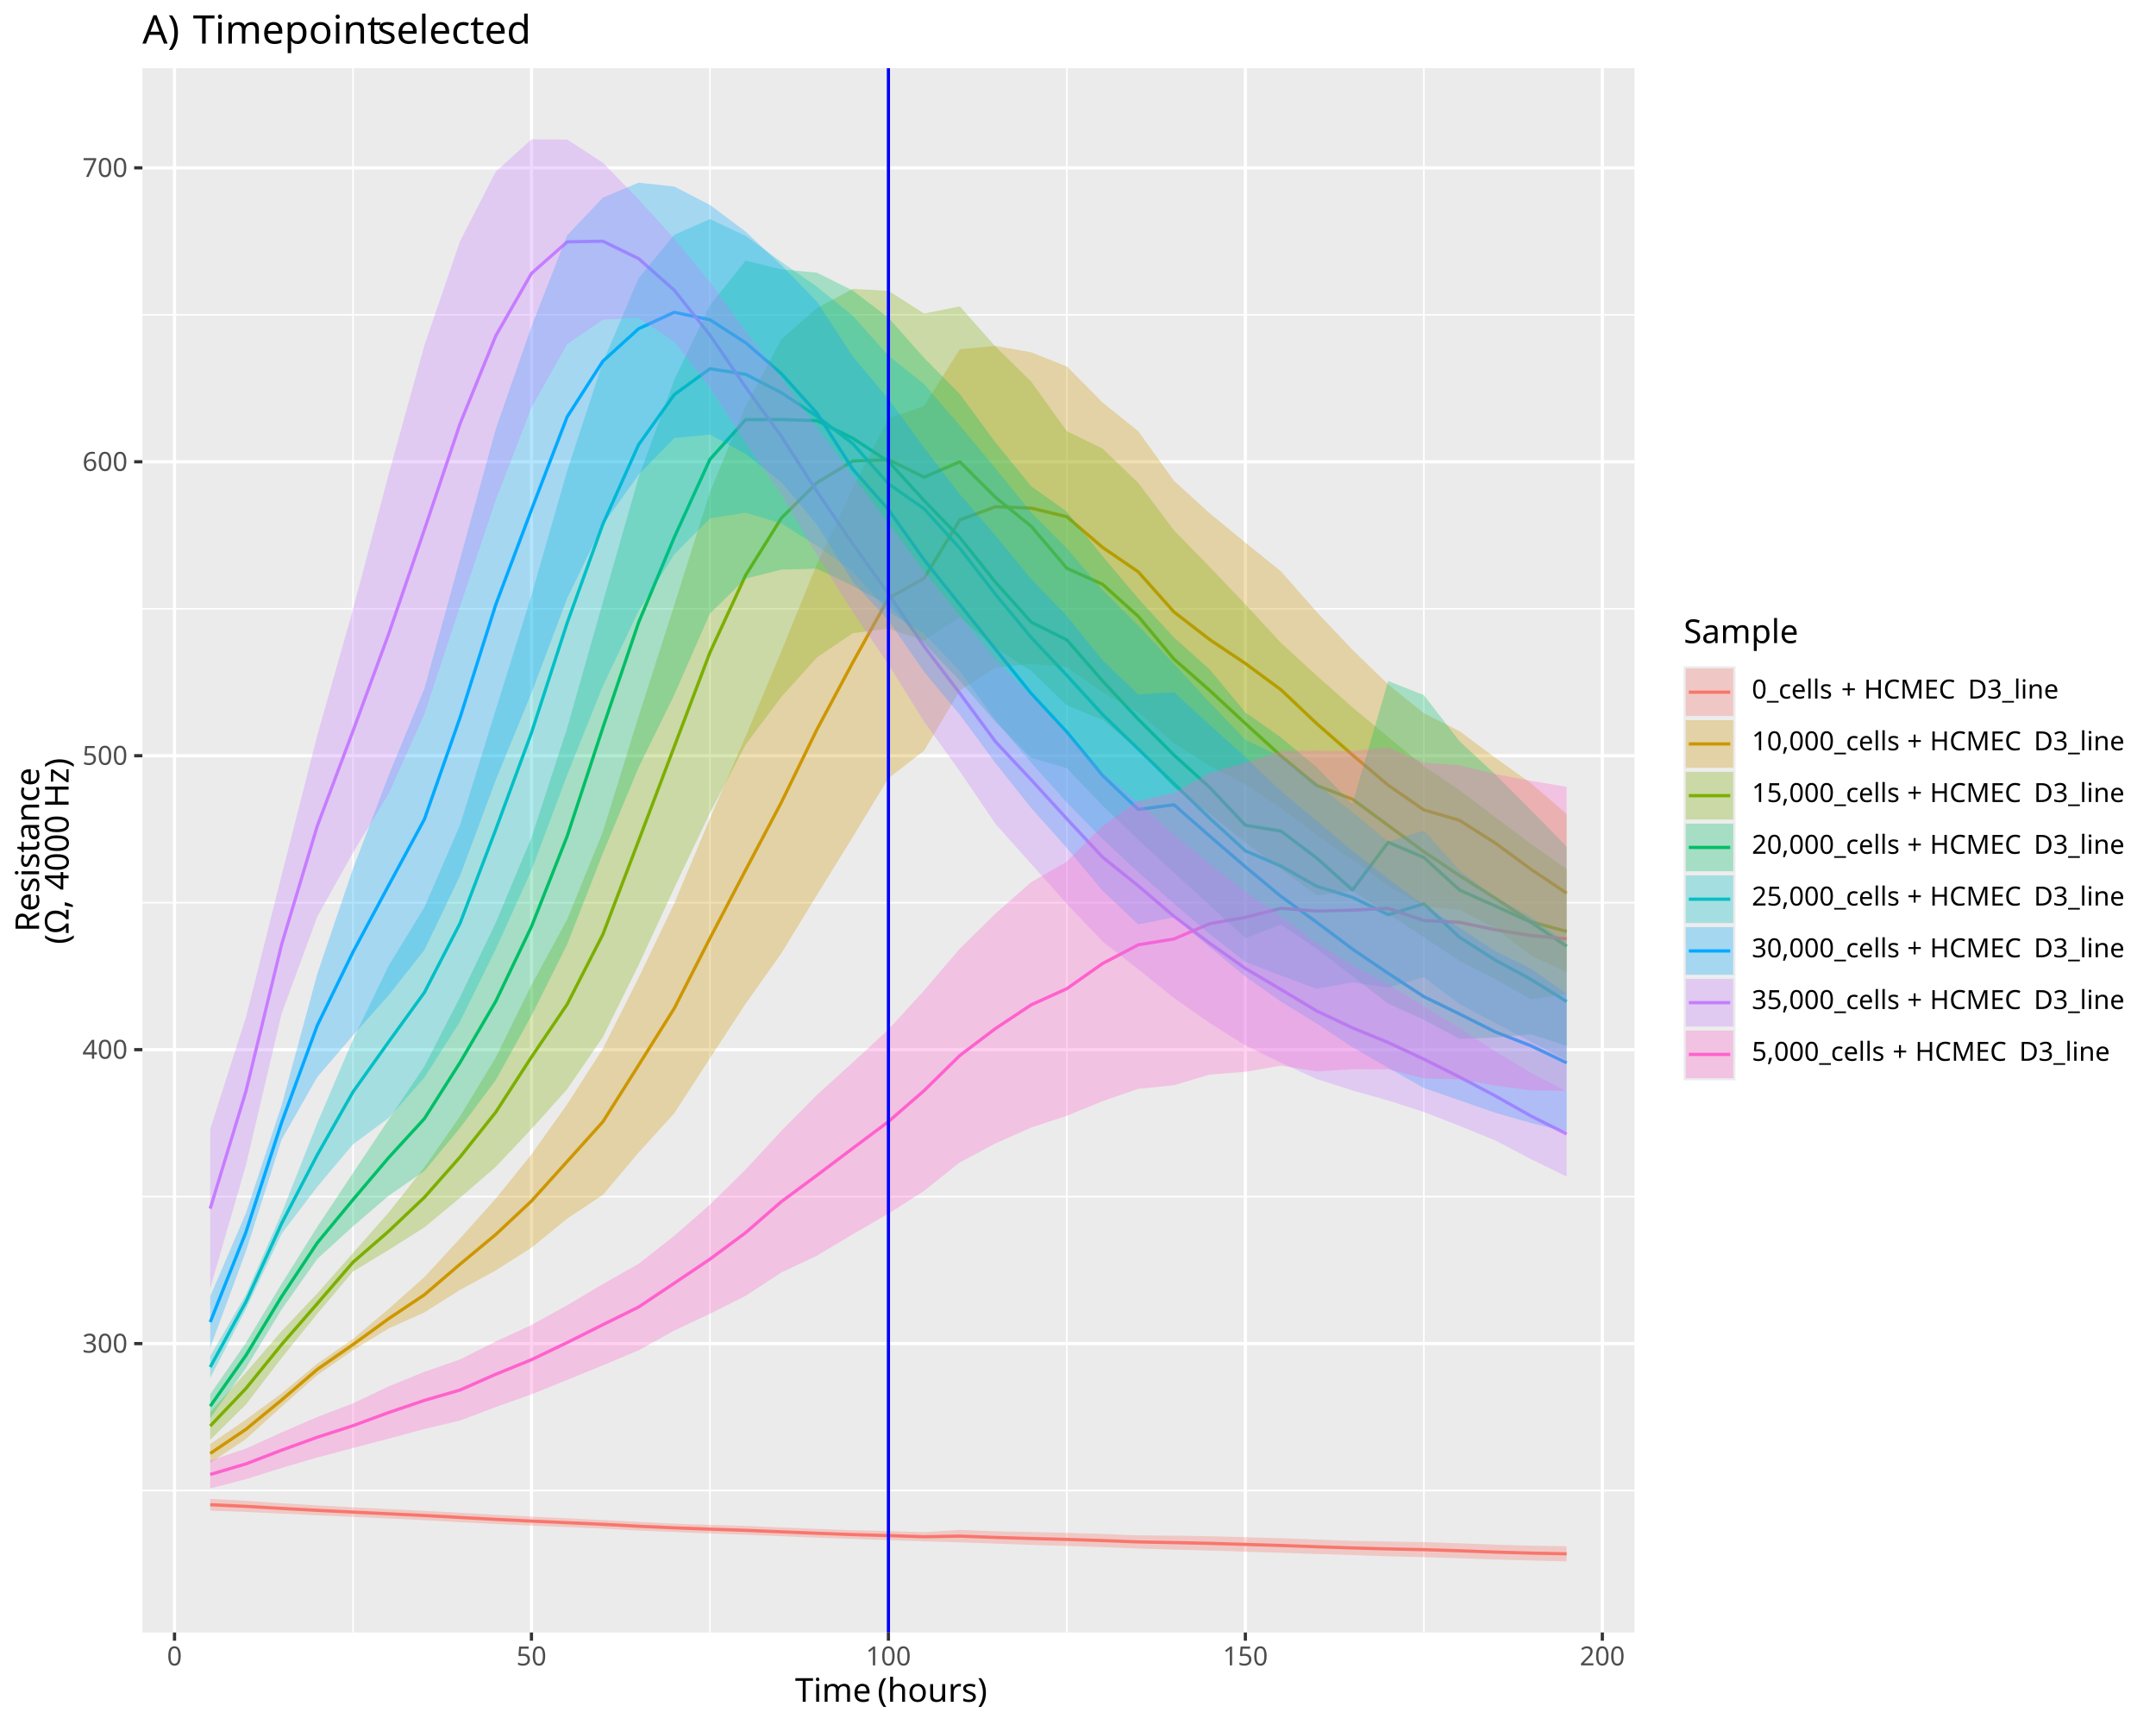
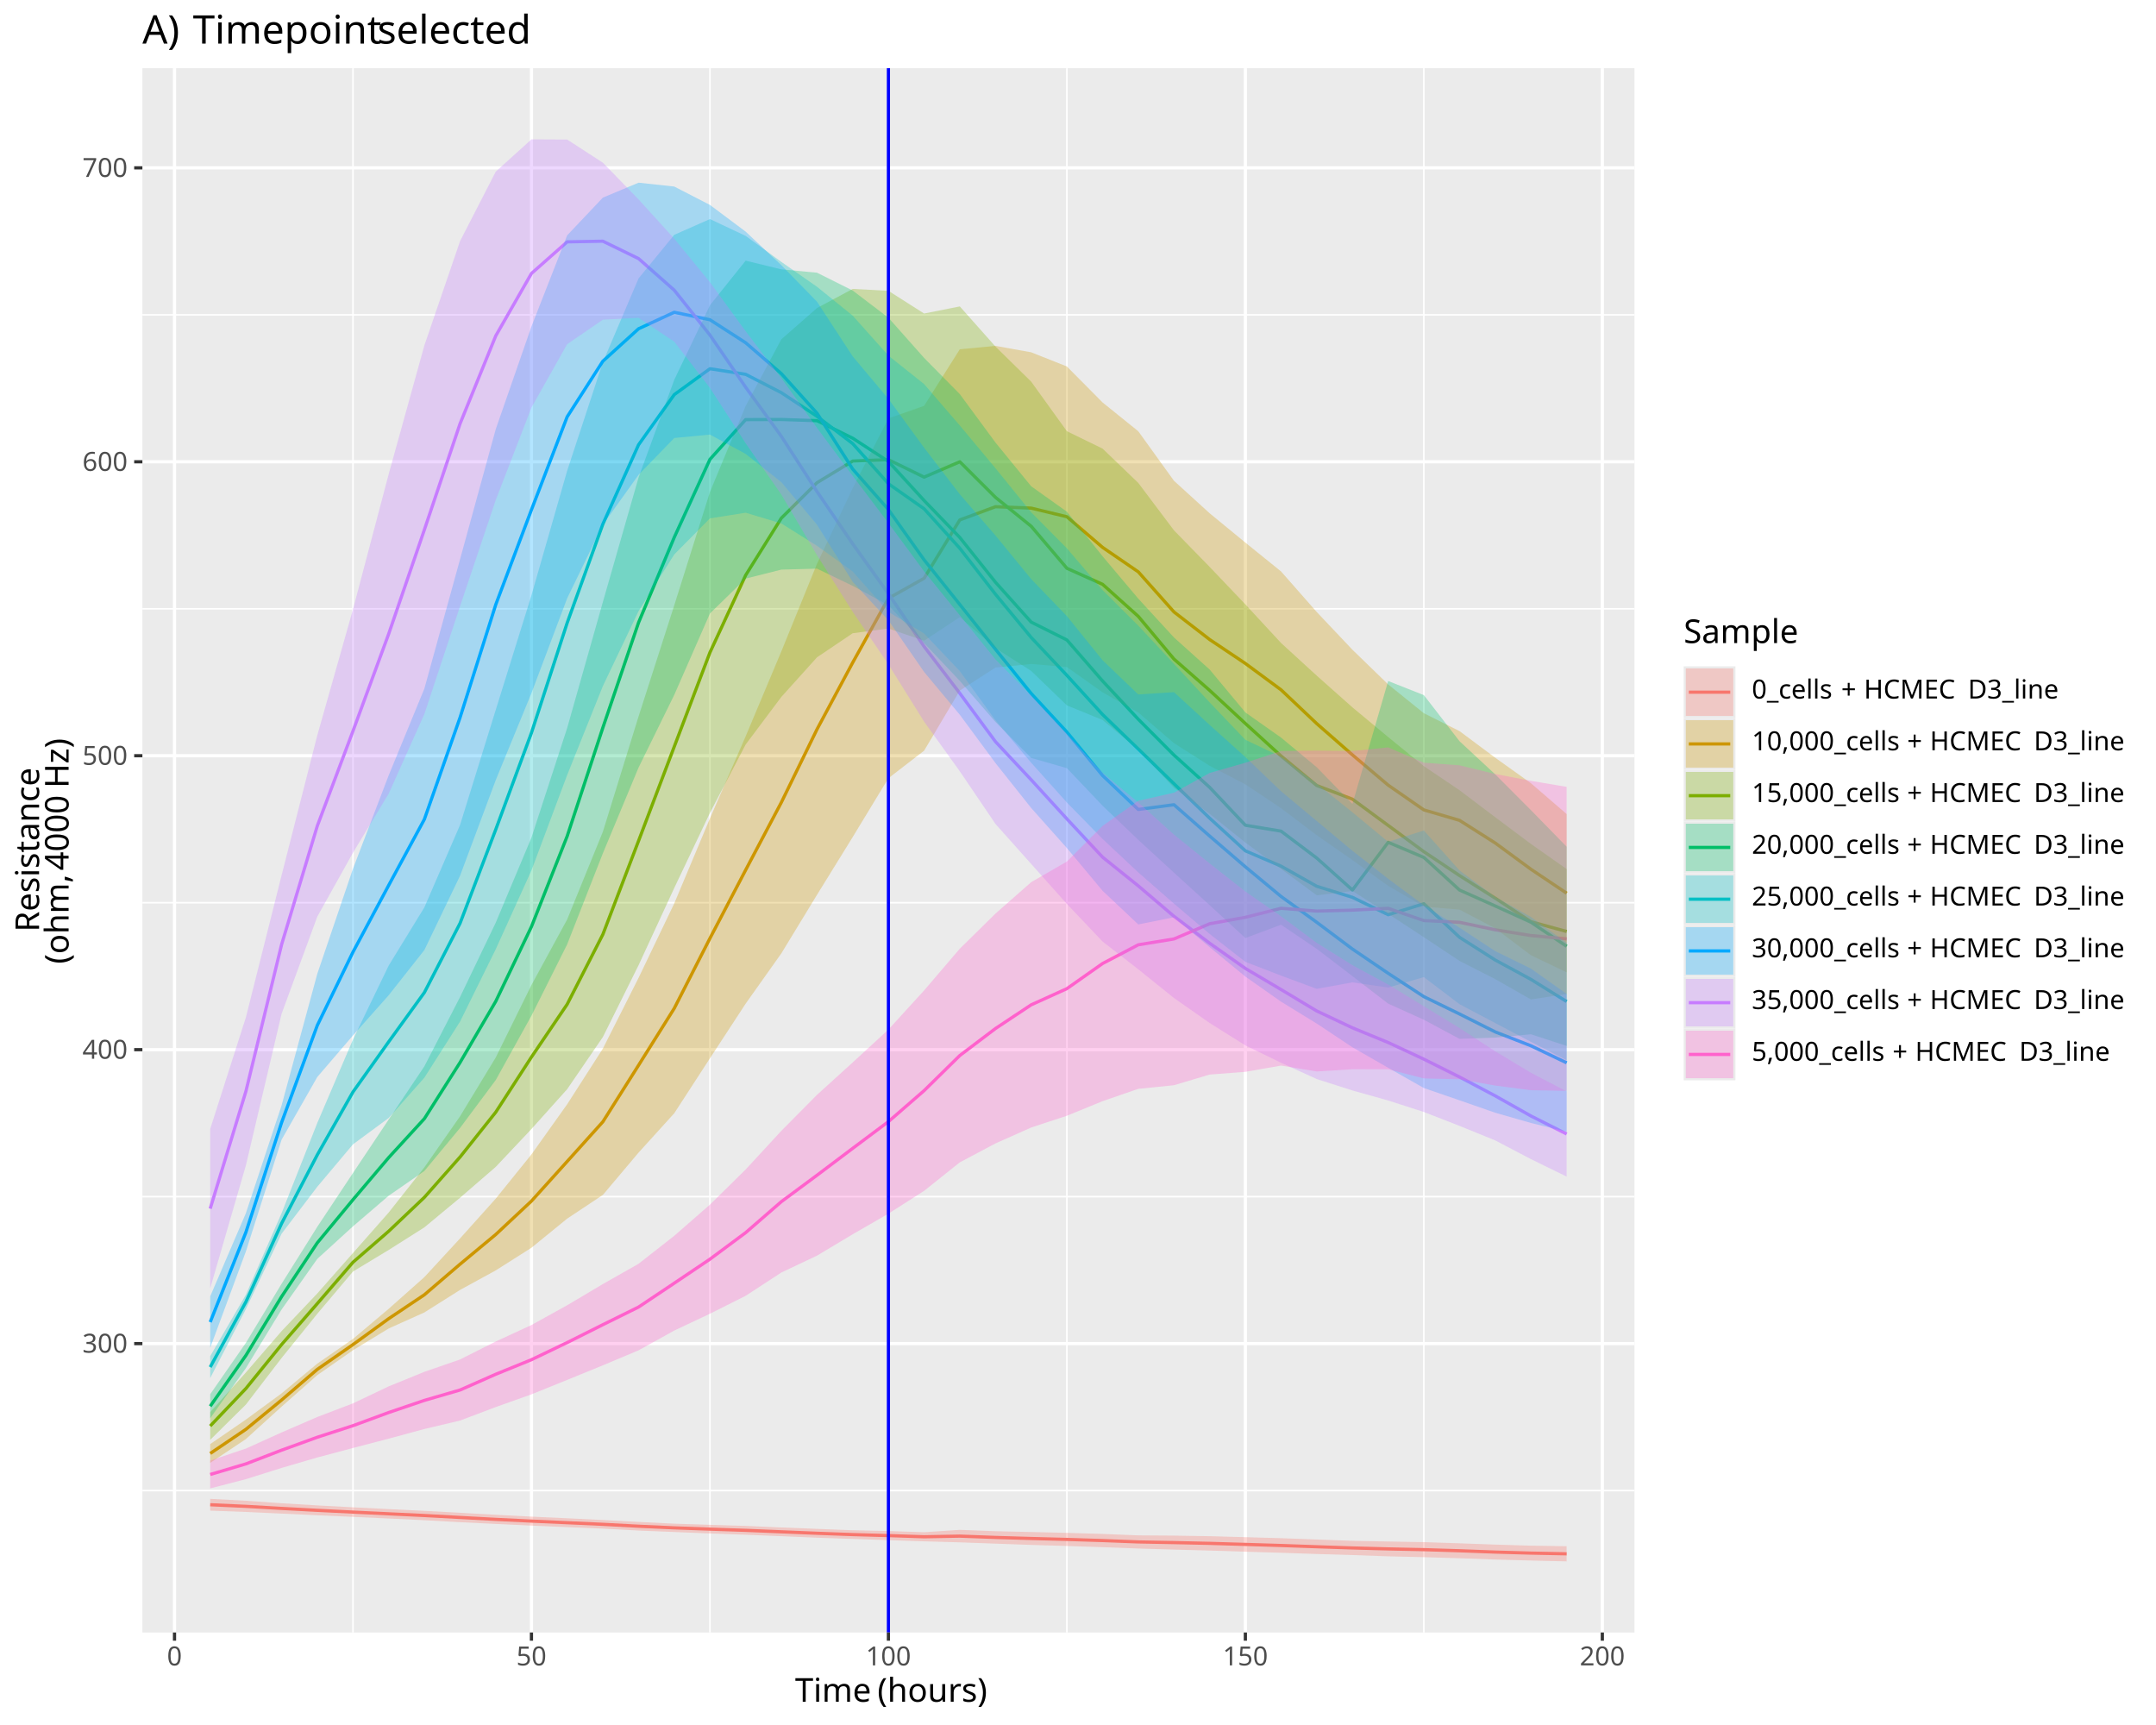
<svg xmlns="http://www.w3.org/2000/svg" class="svglite" data-engine-version="2.0" width="720.00pt" height="576.00pt" viewBox="0 0 720.00 576.00">
  <defs>
    <style type="text/css">
    .svglite line, .svglite polyline, .svglite polygon, .svglite path, .svglite rect, .svglite circle {
      fill: none;
      stroke: #000000;
      stroke-linecap: round;
      stroke-linejoin: round;
      stroke-miterlimit: 10.00;
    }
  </style>
  </defs>
  <rect width="100%" height="100%" style="stroke: none; fill: #FFFFFF;" />
  <defs>
    <clipPath id="cpMC4wMHw3MjAuMDB8MC4wMHw1NzYuMDA=">
      <rect x="0.00" y="0.00" width="720.00" height="576.00" />
    </clipPath>
  </defs>
  <g clip-path="url(#cpMC4wMHw3MjAuMDB8MC4wMHw1NzYuMDA=)">
    <rect x="0.00" y="0.00" width="720.00" height="576.00" style="stroke-width: 1.07; stroke: #FFFFFF; fill: #FFFFFF;" />
  </g>
  <defs>
    <clipPath id="cpNDcuNTV8NTQ1LjgzfDIyLjc4fDU0NS4xMQ==">
      <rect x="47.55" y="22.78" width="498.28" height="522.33" />
    </clipPath>
  </defs>
  <g clip-path="url(#cpNDcuNTV8NTQ1LjgzfDIyLjc4fDU0NS4xMQ==)">
    <rect x="47.55" y="22.78" width="498.28" height="522.33" style="stroke-width: 1.07; stroke: none; fill: #EBEBEB;" />
    <polyline points="47.55,497.72 545.83,497.72 " style="stroke-width: 0.53; stroke: #FFFFFF; stroke-linecap: butt;" />
    <polyline points="47.55,399.57 545.83,399.57 " style="stroke-width: 0.53; stroke: #FFFFFF; stroke-linecap: butt;" />
    <polyline points="47.55,301.42 545.83,301.42 " style="stroke-width: 0.53; stroke: #FFFFFF; stroke-linecap: butt;" />
    <polyline points="47.55,203.28 545.83,203.28 " style="stroke-width: 0.53; stroke: #FFFFFF; stroke-linecap: butt;" />
    <polyline points="47.55,105.13 545.83,105.13 " style="stroke-width: 0.53; stroke: #FFFFFF; stroke-linecap: butt;" />
    <polyline points="117.88,545.11 117.88,22.78 " style="stroke-width: 0.53; stroke: #FFFFFF; stroke-linecap: butt;" />
    <polyline points="237.09,545.11 237.09,22.78 " style="stroke-width: 0.53; stroke: #FFFFFF; stroke-linecap: butt;" />
    <polyline points="356.29,545.11 356.29,22.78 " style="stroke-width: 0.53; stroke: #FFFFFF; stroke-linecap: butt;" />
    <polyline points="475.50,545.11 475.50,22.78 " style="stroke-width: 0.53; stroke: #FFFFFF; stroke-linecap: butt;" />
    <polyline points="47.55,448.65 545.83,448.65 " style="stroke-width: 1.07; stroke: #FFFFFF; stroke-linecap: butt;" />
    <polyline points="47.55,350.50 545.83,350.50 " style="stroke-width: 1.07; stroke: #FFFFFF; stroke-linecap: butt;" />
    <polyline points="47.55,252.35 545.83,252.35 " style="stroke-width: 1.07; stroke: #FFFFFF; stroke-linecap: butt;" />
    <polyline points="47.55,154.20 545.83,154.20 " style="stroke-width: 1.07; stroke: #FFFFFF; stroke-linecap: butt;" />
    <polyline points="47.55,56.05 545.83,56.05 " style="stroke-width: 1.07; stroke: #FFFFFF; stroke-linecap: butt;" />
    <polyline points="58.28,545.11 58.28,22.78 " style="stroke-width: 1.07; stroke: #FFFFFF; stroke-linecap: butt;" />
    <polyline points="177.48,545.11 177.48,22.78 " style="stroke-width: 1.07; stroke: #FFFFFF; stroke-linecap: butt;" />
    <polyline points="296.69,545.11 296.69,22.78 " style="stroke-width: 1.07; stroke: #FFFFFF; stroke-linecap: butt;" />
    <polyline points="415.89,545.11 415.89,22.78 " style="stroke-width: 1.07; stroke: #FFFFFF; stroke-linecap: butt;" />
    <polyline points="535.10,545.11 535.10,22.78 " style="stroke-width: 1.07; stroke: #FFFFFF; stroke-linecap: butt;" />
    <polyline points="70.20,502.45 82.12,502.99 94.04,503.68 105.96,504.32 117.88,504.91 129.80,505.48 141.72,506.05 153.64,506.70 165.56,507.34 177.48,507.92 189.40,508.45 201.33,508.99 213.25,509.63 225.17,510.17 237.09,510.60 249.01,511.00 260.93,511.49 272.85,511.98 284.77,512.42 296.69,512.75 308.61,513.15 320.53,512.93 332.45,513.37 344.37,513.72 356.29,514.03 368.21,514.41 380.13,514.87 392.05,515.09 403.97,515.35 415.89,515.70 427.81,516.06 439.73,516.48 451.65,516.88 463.58,517.20 475.50,517.45 487.42,517.82 499.34,518.26 511.26,518.60 523.18,518.84 " style="stroke-width: 1.07; stroke: #F8766D; stroke-linecap: butt;" />
    <polyline points="70.20,485.33 82.12,477.27 94.04,467.48 105.96,457.25 117.88,448.97 129.80,440.32 141.72,432.34 153.64,422.12 165.56,412.21 177.48,401.05 189.40,387.83 201.33,374.57 213.25,355.70 225.17,336.70 237.09,313.31 249.01,290.51 260.93,267.93 272.85,243.51 284.77,221.23 296.69,199.78 308.61,193.09 320.53,173.61 332.45,169.20 344.37,169.67 356.29,172.55 368.21,182.78 380.13,190.95 392.05,204.34 403.97,213.55 415.89,221.54 427.81,230.34 439.73,241.63 451.65,252.07 463.58,262.17 475.50,270.44 487.42,273.93 499.34,281.50 511.26,290.25 523.18,298.25 " style="stroke-width: 1.07; stroke: #CD9600; stroke-linecap: butt;" />
    <polyline points="70.20,476.16 82.12,463.64 94.04,448.96 105.96,435.29 117.88,421.48 129.80,411.13 141.72,399.81 153.64,386.34 165.56,371.37 177.48,352.96 189.40,335.36 201.33,312.01 213.25,280.77 225.17,249.31 237.09,217.86 249.01,192.08 260.93,173.01 272.85,161.17 284.77,153.95 296.69,153.49 308.61,159.32 320.53,154.19 332.45,166.08 344.37,175.73 356.29,189.76 368.21,195.11 380.13,205.81 392.05,220.07 403.97,230.53 415.89,241.58 427.81,252.43 439.73,262.29 451.65,266.85 463.58,275.62 475.50,284.39 487.42,292.37 499.34,299.92 511.26,307.77 523.18,311.04 " style="stroke-width: 1.07; stroke: #7CAE00; stroke-linecap: butt;" />
    <polyline points="70.20,469.56 82.12,452.60 94.04,432.96 105.96,415.00 117.88,400.59 129.80,386.54 141.72,373.54 153.64,354.77 165.56,334.36 177.48,309.42 189.40,279.24 201.33,242.97 213.25,207.88 225.17,179.43 237.09,153.38 249.01,140.12 260.93,140.07 272.85,140.47 284.77,146.33 296.69,154.09 308.61,167.13 320.53,179.48 332.45,194.43 344.37,207.73 356.29,213.69 368.21,227.40 380.13,240.16 392.05,252.13 403.97,262.91 415.89,275.56 427.81,277.53 439.73,286.52 451.65,297.19 463.58,281.26 475.50,286.31 487.42,297.20 499.34,302.52 511.26,307.94 523.18,315.99 " style="stroke-width: 1.07; stroke: #00BE67; stroke-linecap: butt;" />
    <polyline points="70.20,456.49 82.12,434.71 94.04,408.52 105.96,385.62 117.88,364.61 129.80,347.87 141.72,331.41 153.64,308.28 165.56,276.98 177.48,244.70 189.40,208.02 201.33,175.01 213.25,148.51 225.17,131.77 237.09,123.12 249.01,124.99 260.93,131.12 272.85,139.02 284.77,148.13 296.69,161.53 308.61,169.90 320.53,183.08 332.45,198.44 344.37,212.87 356.29,225.52 368.21,238.59 380.13,250.10 392.05,261.70 403.97,273.20 415.89,284.10 427.81,289.22 439.73,295.94 451.65,299.63 463.58,305.44 475.50,301.78 487.42,312.99 499.34,320.57 511.26,327.03 523.18,334.42 " style="stroke-width: 1.07; stroke: #00BFC4; stroke-linecap: butt;" />
    <polyline points="70.20,441.46 82.12,411.47 94.04,374.82 105.96,342.40 117.88,317.90 129.80,295.62 141.72,273.58 153.64,239.58 165.56,201.89 177.48,170.22 189.40,139.19 201.33,120.60 213.25,109.78 225.17,104.27 237.09,106.77 249.01,114.45 260.93,124.77 272.85,137.99 284.77,156.65 296.69,170.16 308.61,186.94 320.53,201.85 332.45,216.81 344.37,231.58 356.29,244.45 368.21,258.96 380.13,270.29 392.05,268.71 403.97,279.17 415.89,289.44 427.81,299.34 439.73,307.97 451.65,316.90 463.58,325.00 475.50,332.79 487.42,338.59 499.34,344.57 511.26,349.20 523.18,354.89 " style="stroke-width: 1.07; stroke: #00A9FF; stroke-linecap: butt;" />
    <polyline points="70.20,403.58 82.12,364.41 94.04,315.39 105.96,275.80 117.88,244.10 129.80,211.68 141.72,176.89 153.64,141.47 165.56,112.14 177.48,91.31 189.40,80.76 201.33,80.54 213.25,86.35 225.17,96.90 237.09,111.89 249.01,129.30 260.93,145.70 272.85,164.15 284.77,181.61 296.69,198.25 308.61,215.88 320.53,231.50 332.45,247.66 344.37,260.39 356.29,273.44 368.21,286.22 380.13,295.80 392.05,305.97 403.97,314.96 415.89,323.37 427.81,330.42 439.73,337.58 451.65,343.20 463.58,348.11 475.50,353.67 487.42,359.63 499.34,365.92 511.26,372.64 523.18,378.65 " style="stroke-width: 1.07; stroke: #C77CFF; stroke-linecap: butt;" />
    <polyline points="70.20,492.35 82.12,488.81 94.04,484.23 105.96,479.91 117.88,476.05 129.80,471.66 141.72,467.61 153.64,464.14 165.56,458.88 177.48,454.02 189.40,448.30 201.33,442.33 213.25,436.44 225.17,428.47 237.09,420.45 249.01,411.60 260.93,401.25 272.85,392.42 284.77,383.44 296.69,374.52 308.61,364.17 320.53,352.45 332.45,343.43 344.37,335.52 356.29,330.12 368.21,321.73 380.13,315.48 392.05,313.53 403.97,308.45 415.89,306.30 427.81,303.29 439.73,304.22 451.65,303.91 463.58,303.30 475.50,307.39 487.42,307.97 499.34,310.47 511.26,312.39 523.18,313.50 " style="stroke-width: 1.07; stroke: #FF61CC; stroke-linecap: butt;" />
    <polygon points="70.20,500.48 82.12,501.12 94.04,501.95 105.96,502.67 117.88,503.31 129.80,503.91 141.72,504.49 153.64,505.13 165.56,505.81 177.48,506.42 189.40,506.97 201.33,507.55 213.25,508.19 225.17,508.77 237.09,509.16 249.01,509.52 260.93,510.04 272.85,510.51 284.77,510.97 296.69,511.23 308.61,511.63 320.53,510.84 332.45,511.29 344.37,511.56 356.29,511.84 368.21,512.20 380.13,512.68 392.05,512.76 403.97,512.95 415.89,513.28 427.81,513.62 439.73,514.06 451.65,514.50 463.58,514.73 475.50,514.94 487.42,515.33 499.34,515.76 511.26,516.12 523.18,516.30 523.18,521.37 511.26,521.08 499.34,520.75 487.42,520.31 475.50,519.96 463.58,519.68 451.65,519.26 439.73,518.90 427.81,518.49 415.89,518.13 403.97,517.75 392.05,517.43 380.13,517.07 368.21,516.62 356.29,516.22 344.37,515.87 332.45,515.44 320.53,515.01 308.61,514.67 296.69,514.27 284.77,513.87 272.85,513.46 260.93,512.95 249.01,512.47 237.09,512.04 225.17,511.56 213.25,511.07 201.33,510.43 189.40,509.93 177.48,509.42 165.56,508.86 153.64,508.28 141.72,507.62 129.80,507.05 117.88,506.50 105.96,505.97 94.04,505.41 82.12,504.86 70.20,504.42 " style="stroke-width: 0.00; stroke: none; stroke-linecap: butt; fill: #F8766D; fill-opacity: 0.30;" />
    <polyline points="70.20,500.48 82.12,501.12 94.04,501.95 105.96,502.67 117.88,503.31 129.80,503.91 141.72,504.49 153.64,505.13 165.56,505.81 177.48,506.42 189.40,506.97 201.33,507.55 213.25,508.19 225.17,508.77 237.09,509.16 249.01,509.52 260.93,510.04 272.85,510.51 284.77,510.97 296.69,511.23 308.61,511.63 320.53,510.84 332.45,511.29 344.37,511.56 356.29,511.84 368.21,512.20 380.13,512.68 392.05,512.76 403.97,512.95 415.89,513.28 427.81,513.62 439.73,514.06 451.65,514.50 463.58,514.73 475.50,514.94 487.42,515.33 499.34,515.76 511.26,516.12 523.18,516.30 " style="stroke-width: 1.07; stroke: none; stroke-linecap: butt;" />
    <polyline points="523.18,521.37 511.26,521.08 499.34,520.75 487.42,520.31 475.50,519.96 463.58,519.68 451.65,519.26 439.73,518.90 427.81,518.49 415.89,518.13 403.97,517.75 392.05,517.43 380.13,517.07 368.21,516.62 356.29,516.22 344.37,515.87 332.45,515.44 320.53,515.01 308.61,514.67 296.69,514.27 284.77,513.87 272.85,513.46 260.93,512.95 249.01,512.47 237.09,512.04 225.17,511.56 213.25,511.07 201.33,510.43 189.40,509.93 177.48,509.42 165.56,508.86 153.64,508.28 141.72,507.62 129.80,507.05 117.88,506.50 105.96,505.97 94.04,505.41 82.12,504.86 70.20,504.42 " style="stroke-width: 1.07; stroke: none; stroke-linecap: butt;" />
    <polygon points="70.20,482.20 82.12,474.01 94.04,465.26 105.96,455.33 117.88,447.08 129.80,437.03 141.72,426.44 153.64,413.52 165.56,400.23 177.48,385.47 189.40,368.74 201.33,350.14 213.25,326.52 225.17,301.66 237.09,273.25 249.01,245.88 260.93,217.51 272.85,188.24 284.77,162.98 296.69,139.71 308.61,135.52 320.53,116.63 332.45,115.49 344.37,117.64 356.29,122.37 368.21,134.39 380.13,144.00 392.05,160.54 403.97,171.39 415.89,181.18 427.81,190.81 439.73,204.36 451.65,216.96 463.58,228.53 475.50,238.16 487.42,244.13 499.34,253.02 511.26,261.53 523.18,271.82 523.18,324.67 511.26,318.96 499.34,309.98 487.42,303.74 475.50,302.71 463.58,295.81 451.65,287.19 439.73,278.90 427.81,269.87 415.89,261.90 403.97,255.71 392.05,248.14 380.13,237.90 368.21,231.18 356.29,222.73 344.37,221.70 332.45,222.90 320.53,230.59 308.61,250.66 296.69,259.86 284.77,279.49 272.85,298.78 260.93,318.34 249.01,335.14 237.09,353.37 225.17,371.73 213.25,384.87 201.33,399.00 189.40,406.92 177.48,416.64 165.56,424.20 153.64,430.72 141.72,438.24 129.80,443.60 117.88,450.86 105.96,459.17 94.04,469.69 82.12,480.52 70.20,488.47 " style="stroke-width: 0.00; stroke: none; stroke-linecap: butt; fill: #CD9600; fill-opacity: 0.30;" />
    <polyline points="70.20,482.20 82.12,474.01 94.04,465.26 105.96,455.33 117.88,447.08 129.80,437.03 141.72,426.44 153.64,413.52 165.56,400.23 177.48,385.47 189.40,368.74 201.33,350.14 213.25,326.52 225.17,301.66 237.09,273.25 249.01,245.88 260.93,217.51 272.85,188.24 284.77,162.98 296.69,139.71 308.61,135.52 320.53,116.63 332.45,115.49 344.37,117.64 356.29,122.37 368.21,134.39 380.13,144.00 392.05,160.54 403.97,171.39 415.89,181.18 427.81,190.81 439.73,204.36 451.65,216.96 463.58,228.53 475.50,238.16 487.42,244.13 499.34,253.02 511.26,261.53 523.18,271.82 " style="stroke-width: 1.07; stroke: none; stroke-linecap: butt;" />
    <polyline points="523.18,324.67 511.26,318.96 499.34,309.98 487.42,303.74 475.50,302.71 463.58,295.81 451.65,287.19 439.73,278.90 427.81,269.87 415.89,261.90 403.97,255.71 392.05,248.14 380.13,237.90 368.21,231.18 356.29,222.73 344.37,221.70 332.45,222.90 320.53,230.59 308.61,250.66 296.69,259.86 284.77,279.49 272.85,298.78 260.93,318.34 249.01,335.14 237.09,353.37 225.17,371.73 213.25,384.87 201.33,399.00 189.40,406.92 177.48,416.64 165.56,424.20 153.64,430.72 141.72,438.24 129.80,443.60 117.88,450.86 105.96,459.17 94.04,469.69 82.12,480.52 70.20,488.47 " style="stroke-width: 1.07; stroke: none; stroke-linecap: butt;" />
    <polygon points="70.20,471.54 82.12,458.28 94.04,444.47 105.96,431.90 117.88,418.39 129.80,404.88 141.72,389.80 153.64,372.74 165.56,353.10 177.48,328.92 189.40,307.03 201.33,277.73 213.25,239.23 225.17,202.12 237.09,164.30 249.01,135.55 260.93,113.30 272.85,102.85 284.77,96.47 296.69,97.11 308.61,104.69 320.53,102.32 332.45,115.73 344.37,127.44 356.29,143.99 368.21,149.80 380.13,161.25 392.05,177.09 403.97,189.30 415.89,201.81 427.81,214.70 439.73,225.61 451.65,236.20 463.58,246.11 475.50,255.83 487.42,263.87 499.34,272.89 511.26,281.81 523.18,290.18 523.18,331.90 511.26,333.74 499.34,326.95 487.42,320.87 475.50,312.95 463.58,305.14 451.65,297.50 439.73,298.97 427.81,290.15 415.89,281.34 403.97,271.76 392.05,263.05 380.13,250.37 368.21,240.41 356.29,235.53 344.37,224.03 332.45,216.42 320.53,206.07 308.61,213.94 296.69,209.87 284.77,211.44 272.85,219.48 260.93,232.71 249.01,248.61 237.09,271.43 225.17,296.50 213.25,322.30 201.33,346.28 189.40,363.70 177.48,376.99 165.56,389.63 153.64,399.94 141.72,409.83 129.80,417.38 117.88,424.58 105.96,438.69 94.04,453.45 82.12,468.99 70.20,480.79 " style="stroke-width: 0.00; stroke: none; stroke-linecap: butt; fill: #7CAE00; fill-opacity: 0.30;" />
    <polyline points="70.20,471.54 82.12,458.28 94.04,444.47 105.96,431.90 117.88,418.39 129.80,404.88 141.72,389.80 153.64,372.74 165.56,353.10 177.48,328.92 189.40,307.03 201.33,277.73 213.25,239.23 225.17,202.12 237.09,164.30 249.01,135.55 260.93,113.30 272.85,102.85 284.77,96.47 296.69,97.11 308.61,104.69 320.53,102.32 332.45,115.73 344.37,127.44 356.29,143.99 368.21,149.80 380.13,161.25 392.05,177.09 403.97,189.30 415.89,201.81 427.81,214.70 439.73,225.61 451.65,236.20 463.58,246.11 475.50,255.83 487.42,263.87 499.34,272.89 511.26,281.81 523.18,290.18 " style="stroke-width: 1.07; stroke: none; stroke-linecap: butt;" />
    <polyline points="523.18,331.90 511.26,333.74 499.34,326.95 487.42,320.87 475.50,312.95 463.58,305.14 451.65,297.50 439.73,298.97 427.81,290.15 415.89,281.34 403.97,271.76 392.05,263.05 380.13,250.37 368.21,240.41 356.29,235.53 344.37,224.03 332.45,216.42 320.53,206.07 308.61,213.94 296.69,209.87 284.77,211.44 272.85,219.48 260.93,232.71 249.01,248.61 237.09,271.43 225.17,296.50 213.25,322.30 201.33,346.28 189.40,363.70 177.48,376.99 165.56,389.63 153.64,399.94 141.72,409.83 129.80,417.38 117.88,424.58 105.96,438.69 94.04,453.45 82.12,468.99 70.20,480.79 " style="stroke-width: 1.07; stroke: none; stroke-linecap: butt;" />
    <polygon points="70.20,465.55 82.12,448.38 94.04,428.67 105.96,409.64 117.88,391.68 129.80,373.82 141.72,356.06 153.64,332.92 165.56,308.08 177.48,279.69 189.40,243.12 201.33,201.02 213.25,159.45 225.17,126.83 237.09,101.92 249.01,87.04 260.93,89.94 272.85,91.06 284.77,97.02 296.69,106.09 308.61,119.52 320.53,131.60 332.45,147.78 344.37,162.38 356.29,170.87 368.21,185.75 380.13,199.89 392.05,212.86 403.97,223.57 415.89,237.89 427.81,246.29 439.73,256.20 451.65,268.44 463.58,227.40 475.50,232.11 487.42,247.51 499.34,258.58 511.26,270.52 523.18,282.72 523.18,349.25 511.26,345.35 499.34,346.46 487.42,346.89 475.50,340.51 463.58,335.12 451.65,325.95 439.73,316.84 427.81,308.78 415.89,313.23 403.97,302.25 392.05,291.40 380.13,280.44 368.21,269.04 356.29,256.50 344.37,253.08 332.45,241.08 320.53,227.35 308.61,214.73 296.69,202.09 284.77,195.63 272.85,189.88 260.93,190.20 249.01,193.20 237.09,204.84 225.17,232.03 213.25,256.30 201.33,284.93 189.40,315.35 177.48,339.15 165.56,360.64 153.64,376.63 141.72,391.01 129.80,399.27 117.88,409.49 105.96,420.36 94.04,437.26 82.12,456.83 70.20,473.57 " style="stroke-width: 0.00; stroke: none; stroke-linecap: butt; fill: #00BE67; fill-opacity: 0.30;" />
    <polyline points="70.20,465.55 82.12,448.38 94.04,428.67 105.96,409.64 117.88,391.68 129.80,373.82 141.72,356.06 153.64,332.92 165.56,308.08 177.48,279.69 189.40,243.12 201.33,201.02 213.25,159.45 225.17,126.83 237.09,101.92 249.01,87.04 260.93,89.94 272.85,91.06 284.77,97.02 296.69,106.09 308.61,119.52 320.53,131.60 332.45,147.78 344.37,162.38 356.29,170.87 368.21,185.75 380.13,199.89 392.05,212.86 403.97,223.57 415.89,237.89 427.81,246.29 439.73,256.20 451.65,268.44 463.58,227.40 475.50,232.11 487.42,247.51 499.34,258.58 511.26,270.52 523.18,282.72 " style="stroke-width: 1.07; stroke: none; stroke-linecap: butt;" />
    <polyline points="523.18,349.25 511.26,345.35 499.34,346.46 487.42,346.89 475.50,340.51 463.58,335.12 451.65,325.95 439.73,316.84 427.81,308.78 415.89,313.23 403.97,302.25 392.05,291.40 380.13,280.44 368.21,269.04 356.29,256.50 344.37,253.08 332.45,241.08 320.53,227.35 308.61,214.73 296.69,202.09 284.77,195.63 272.85,189.88 260.93,190.20 249.01,193.20 237.09,204.84 225.17,232.03 213.25,256.30 201.33,284.93 189.40,315.35 177.48,339.15 165.56,360.64 153.64,376.63 141.72,391.01 129.80,399.27 117.88,409.49 105.96,420.36 94.04,437.26 82.12,456.83 70.20,473.57 " style="stroke-width: 1.07; stroke: none; stroke-linecap: butt;" />
    <polygon points="70.20,452.83 82.12,432.31 94.04,405.09 105.96,374.97 117.88,347.11 129.80,322.43 141.72,302.98 153.64,275.45 165.56,237.03 177.48,198.78 189.40,157.22 201.33,120.94 213.25,92.97 225.17,78.41 237.09,73.15 249.01,78.77 260.93,87.45 272.85,95.77 284.77,105.41 296.69,118.75 308.61,128.26 320.53,142.07 332.45,156.36 344.37,171.06 356.29,183.09 368.21,197.04 380.13,208.90 392.05,221.67 403.97,234.54 415.89,247.02 427.81,252.68 439.73,261.68 451.65,271.23 463.58,281.10 475.50,277.31 487.42,290.66 499.34,299.53 511.26,306.17 523.18,314.80 523.18,354.05 511.26,347.89 499.34,341.61 487.42,335.32 475.50,326.26 463.58,329.77 451.65,328.02 439.73,330.19 427.81,325.77 415.89,321.17 403.97,311.86 392.05,301.73 380.13,291.30 368.21,280.14 356.29,267.96 344.37,254.69 332.45,240.51 320.53,224.09 308.61,211.54 296.69,204.30 284.77,190.84 272.85,182.26 260.93,174.79 249.01,171.20 237.09,173.09 225.17,185.13 213.25,204.06 201.33,229.08 189.40,258.81 177.48,290.63 165.56,316.94 153.64,341.11 141.72,359.85 129.80,373.31 117.88,382.11 105.96,396.27 94.04,411.95 82.12,437.11 70.20,460.15 " style="stroke-width: 0.00; stroke: none; stroke-linecap: butt; fill: #00BFC4; fill-opacity: 0.30;" />
    <polyline points="70.20,452.83 82.12,432.31 94.04,405.09 105.96,374.97 117.88,347.11 129.80,322.43 141.72,302.98 153.64,275.45 165.56,237.03 177.48,198.78 189.40,157.22 201.33,120.94 213.25,92.97 225.17,78.41 237.09,73.15 249.01,78.77 260.93,87.45 272.85,95.77 284.77,105.41 296.69,118.75 308.61,128.26 320.53,142.07 332.45,156.36 344.37,171.06 356.29,183.09 368.21,197.04 380.13,208.90 392.05,221.67 403.97,234.54 415.89,247.02 427.81,252.68 439.73,261.68 451.65,271.23 463.58,281.10 475.50,277.31 487.42,290.66 499.34,299.53 511.26,306.17 523.18,314.80 " style="stroke-width: 1.07; stroke: none; stroke-linecap: butt;" />
    <polyline points="523.18,354.05 511.26,347.89 499.34,341.61 487.42,335.32 475.50,326.26 463.58,329.77 451.65,328.02 439.73,330.19 427.81,325.77 415.89,321.17 403.97,311.86 392.05,301.73 380.13,291.30 368.21,280.14 356.29,267.96 344.37,254.69 332.45,240.51 320.53,224.09 308.61,211.54 296.69,204.30 284.77,190.84 272.85,182.26 260.93,174.79 249.01,171.20 237.09,173.09 225.17,185.13 213.25,204.06 201.33,229.08 189.40,258.81 177.48,290.63 165.56,316.94 153.64,341.11 141.72,359.85 129.80,373.31 117.88,382.11 105.96,396.27 94.04,411.95 82.12,437.11 70.20,460.15 " style="stroke-width: 1.07; stroke: none; stroke-linecap: butt;" />
    <polygon points="70.20,432.86 82.12,405.08 94.04,369.09 105.96,325.17 117.88,290.07 129.80,258.91 141.72,229.94 153.64,186.74 165.56,143.30 177.48,109.01 189.40,78.59 201.33,65.99 213.25,61.00 225.17,62.29 237.09,68.43 249.01,77.34 260.93,88.54 272.85,100.75 284.77,119.00 296.69,133.19 308.61,149.50 320.53,165.04 332.45,178.82 344.37,193.36 356.29,205.73 368.21,220.47 380.13,231.89 392.05,231.12 403.97,242.07 415.89,252.78 427.81,264.21 439.73,274.15 451.65,284.10 463.58,293.44 475.50,302.28 487.42,309.77 499.34,317.58 511.26,323.43 523.18,331.88 523.18,377.91 511.26,374.97 499.34,371.56 487.42,367.41 475.50,363.31 463.58,356.55 451.65,349.70 439.73,341.79 427.81,334.47 415.89,326.09 403.97,316.28 392.05,306.29 380.13,308.68 368.21,297.45 356.29,283.17 344.37,269.80 332.45,254.80 320.53,238.66 308.61,224.37 296.69,207.13 284.77,194.30 272.85,175.23 260.93,161.00 249.01,151.57 237.09,145.11 225.17,146.25 213.25,158.55 201.33,175.22 189.40,199.79 177.48,231.43 165.56,260.47 153.64,292.41 141.72,317.23 129.80,332.33 117.88,345.74 105.96,359.63 94.04,380.55 82.12,417.86 70.20,450.05 " style="stroke-width: 0.00; stroke: none; stroke-linecap: butt; fill: #00A9FF; fill-opacity: 0.30;" />
    <polyline points="70.20,432.86 82.12,405.08 94.04,369.09 105.96,325.17 117.88,290.07 129.80,258.91 141.72,229.94 153.64,186.74 165.56,143.30 177.48,109.01 189.40,78.59 201.33,65.99 213.25,61.00 225.17,62.29 237.09,68.43 249.01,77.34 260.93,88.54 272.85,100.75 284.77,119.00 296.69,133.19 308.61,149.50 320.53,165.04 332.45,178.82 344.37,193.36 356.29,205.73 368.21,220.47 380.13,231.89 392.05,231.12 403.97,242.07 415.89,252.78 427.81,264.21 439.73,274.15 451.65,284.10 463.58,293.44 475.50,302.28 487.42,309.77 499.34,317.58 511.26,323.43 523.18,331.88 " style="stroke-width: 1.07; stroke: none; stroke-linecap: butt;" />
    <polyline points="523.18,377.91 511.26,374.97 499.34,371.56 487.42,367.41 475.50,363.31 463.58,356.55 451.65,349.70 439.73,341.79 427.81,334.47 415.89,326.09 403.97,316.28 392.05,306.29 380.13,308.68 368.21,297.45 356.29,283.17 344.37,269.80 332.45,254.80 320.53,238.66 308.61,224.37 296.69,207.13 284.77,194.30 272.85,175.23 260.93,161.00 249.01,151.57 237.09,145.11 225.17,146.25 213.25,158.55 201.33,175.22 189.40,199.79 177.48,231.43 165.56,260.47 153.64,292.41 141.72,317.23 129.80,332.33 117.88,345.74 105.96,359.63 94.04,380.55 82.12,417.86 70.20,450.05 " style="stroke-width: 1.07; stroke: none; stroke-linecap: butt;" />
    <polygon points="70.20,376.96 82.12,339.69 94.04,292.26 105.96,245.53 117.88,203.47 129.80,158.33 141.72,115.34 153.64,80.51 165.56,57.31 177.48,46.53 189.40,46.59 201.33,54.33 213.25,66.58 225.17,79.70 237.09,94.24 249.01,110.60 260.93,126.26 272.85,142.88 284.77,158.91 296.69,174.65 308.61,190.79 320.53,205.46 332.45,220.19 344.37,232.29 356.29,245.05 368.21,258.04 380.13,267.95 392.05,278.69 403.97,288.32 415.89,297.68 427.81,305.97 439.73,314.84 451.65,322.29 463.58,328.75 475.50,336.02 487.42,343.30 499.34,351.05 511.26,358.22 523.18,364.43 523.18,392.88 511.26,387.05 499.34,380.80 487.42,375.95 475.50,371.31 463.58,367.47 451.65,364.12 439.73,360.31 427.81,354.87 415.89,349.07 403.97,341.59 392.05,333.25 380.13,323.66 368.21,314.39 356.29,301.83 344.37,288.49 332.45,275.13 320.53,257.55 308.61,240.97 296.69,221.85 284.77,204.31 272.85,185.41 260.93,165.14 249.01,148.00 237.09,129.54 225.17,114.09 213.25,106.12 201.33,106.75 189.40,114.93 177.48,136.09 165.56,166.96 153.64,202.42 141.72,238.44 129.80,265.03 117.88,284.74 105.96,306.08 94.04,338.51 82.12,389.12 70.20,430.19 " style="stroke-width: 0.00; stroke: none; stroke-linecap: butt; fill: #C77CFF; fill-opacity: 0.30;" />
    <polyline points="70.20,376.96 82.12,339.69 94.04,292.26 105.96,245.53 117.88,203.47 129.80,158.33 141.72,115.34 153.64,80.51 165.56,57.31 177.48,46.53 189.40,46.59 201.33,54.33 213.25,66.58 225.17,79.70 237.09,94.24 249.01,110.60 260.93,126.26 272.85,142.88 284.77,158.91 296.69,174.65 308.61,190.79 320.53,205.46 332.45,220.19 344.37,232.29 356.29,245.05 368.21,258.04 380.13,267.95 392.05,278.69 403.97,288.32 415.89,297.68 427.81,305.97 439.73,314.84 451.65,322.29 463.58,328.75 475.50,336.02 487.42,343.30 499.34,351.05 511.26,358.22 523.18,364.43 " style="stroke-width: 1.07; stroke: none; stroke-linecap: butt;" />
    <polyline points="523.18,392.88 511.26,387.05 499.34,380.80 487.42,375.95 475.50,371.31 463.58,367.47 451.65,364.12 439.73,360.31 427.81,354.87 415.89,349.07 403.97,341.59 392.05,333.25 380.13,323.66 368.21,314.39 356.29,301.83 344.37,288.49 332.45,275.13 320.53,257.55 308.61,240.97 296.69,221.85 284.77,204.31 272.85,185.41 260.93,165.14 249.01,148.00 237.09,129.54 225.17,114.09 213.25,106.12 201.33,106.75 189.40,114.93 177.48,136.09 165.56,166.96 153.64,202.42 141.72,238.44 129.80,265.03 117.88,284.74 105.96,306.08 94.04,338.51 82.12,389.12 70.20,430.19 " style="stroke-width: 1.07; stroke: none; stroke-linecap: butt;" />
    <polygon points="70.20,487.70 82.12,483.70 94.04,478.31 105.96,473.15 117.88,468.60 129.80,462.93 141.72,458.07 153.64,453.94 165.56,447.94 177.48,442.44 189.40,435.84 201.33,428.76 213.25,421.99 225.17,412.65 237.09,402.24 249.01,390.51 260.93,377.60 272.85,365.57 284.77,354.75 296.69,343.78 308.61,330.71 320.53,316.78 332.45,305.05 344.37,294.56 356.29,287.68 368.21,275.77 380.13,267.39 392.05,264.69 403.97,258.10 415.89,254.69 427.81,250.78 439.73,250.65 451.65,250.78 463.58,249.56 475.50,254.68 487.42,255.55 499.34,258.45 511.26,260.73 523.18,262.74 523.18,364.25 511.26,364.04 499.34,362.49 487.42,360.38 475.50,360.10 463.58,357.04 451.65,357.03 439.73,357.78 427.81,355.81 415.89,357.90 403.97,358.81 392.05,362.37 380.13,363.58 368.21,367.69 356.29,372.57 344.37,376.49 332.45,381.80 320.53,388.12 308.61,397.64 296.69,405.26 284.77,412.13 272.85,419.27 260.93,424.91 249.01,432.69 237.09,438.67 225.17,444.29 213.25,450.89 201.33,455.90 189.40,460.77 177.48,465.59 165.56,469.83 153.64,474.34 141.72,477.16 129.80,480.39 117.88,483.50 105.96,486.67 94.04,490.16 82.12,493.91 70.20,497.00 " style="stroke-width: 0.00; stroke: none; stroke-linecap: butt; fill: #FF61CC; fill-opacity: 0.30;" />
    <polyline points="70.20,487.70 82.12,483.70 94.04,478.31 105.96,473.15 117.88,468.60 129.80,462.93 141.72,458.07 153.64,453.94 165.56,447.94 177.48,442.44 189.40,435.84 201.33,428.76 213.25,421.99 225.17,412.65 237.09,402.24 249.01,390.51 260.93,377.60 272.85,365.57 284.77,354.75 296.69,343.78 308.61,330.71 320.53,316.78 332.45,305.05 344.37,294.56 356.29,287.68 368.21,275.77 380.13,267.39 392.05,264.69 403.97,258.10 415.89,254.69 427.81,250.78 439.73,250.65 451.65,250.78 463.58,249.56 475.50,254.68 487.42,255.55 499.34,258.45 511.26,260.73 523.18,262.74 " style="stroke-width: 1.07; stroke: none; stroke-linecap: butt;" />
    <polyline points="523.18,364.25 511.26,364.04 499.34,362.49 487.42,360.38 475.50,360.10 463.58,357.04 451.65,357.03 439.73,357.78 427.81,355.81 415.89,357.90 403.97,358.81 392.05,362.37 380.13,363.58 368.21,367.69 356.29,372.57 344.37,376.49 332.45,381.80 320.53,388.12 308.61,397.64 296.69,405.26 284.77,412.13 272.85,419.27 260.93,424.91 249.01,432.69 237.09,438.67 225.17,444.29 213.25,450.89 201.33,455.90 189.40,460.77 177.48,465.59 165.56,469.83 153.64,474.34 141.72,477.16 129.80,480.39 117.88,483.50 105.96,486.67 94.04,490.16 82.12,493.91 70.20,497.00 " style="stroke-width: 1.07; stroke: none; stroke-linecap: butt;" />
    <line x1="296.69" y1="545.11" x2="296.69" y2="22.78" style="stroke-width: 1.07; stroke: #0000FF; stroke-linecap: butt;" />
  </g>
  <g clip-path="url(#cpMC4wMHw3MjAuMDB8MC4wMHw1NzYuMDA=)">
    <text x="42.62" y="451.67" text-anchor="end" style="font-size: 8.80px; fill: #4D4D4D; font-family: sans;" textLength="14.68px" lengthAdjust="spacingAndGlyphs">300</text>
    <text x="42.62" y="353.53" text-anchor="end" style="font-size: 8.80px; fill: #4D4D4D; font-family: sans;" textLength="14.68px" lengthAdjust="spacingAndGlyphs">400</text>
    <text x="42.62" y="255.38" text-anchor="end" style="font-size: 8.80px; fill: #4D4D4D; font-family: sans;" textLength="14.68px" lengthAdjust="spacingAndGlyphs">500</text>
    <text x="42.62" y="157.23" text-anchor="end" style="font-size: 8.80px; fill: #4D4D4D; font-family: sans;" textLength="14.68px" lengthAdjust="spacingAndGlyphs">600</text>
    <text x="42.62" y="59.08" text-anchor="end" style="font-size: 8.80px; fill: #4D4D4D; font-family: sans;" textLength="14.68px" lengthAdjust="spacingAndGlyphs">700</text>
    <polyline points="44.81,448.65 47.55,448.65 " style="stroke-width: 1.07; stroke: #333333; stroke-linecap: butt;" />
    <polyline points="44.81,350.50 47.55,350.50 " style="stroke-width: 1.07; stroke: #333333; stroke-linecap: butt;" />
    <polyline points="44.81,252.35 47.55,252.35 " style="stroke-width: 1.07; stroke: #333333; stroke-linecap: butt;" />
    <polyline points="44.81,154.20 47.55,154.20 " style="stroke-width: 1.07; stroke: #333333; stroke-linecap: butt;" />
    <polyline points="44.81,56.05 47.55,56.05 " style="stroke-width: 1.07; stroke: #333333; stroke-linecap: butt;" />
    <polyline points="58.28,547.85 58.28,545.11 " style="stroke-width: 1.07; stroke: #333333; stroke-linecap: butt;" />
    <polyline points="177.48,547.85 177.48,545.11 " style="stroke-width: 1.07; stroke: #333333; stroke-linecap: butt;" />
    <polyline points="296.69,547.85 296.69,545.11 " style="stroke-width: 1.07; stroke: #333333; stroke-linecap: butt;" />
    <polyline points="415.89,547.85 415.89,545.11 " style="stroke-width: 1.07; stroke: #333333; stroke-linecap: butt;" />
    <polyline points="535.10,547.85 535.10,545.11 " style="stroke-width: 1.07; stroke: #333333; stroke-linecap: butt;" />
    <text x="58.28" y="556.10" text-anchor="middle" style="font-size: 8.80px; fill: #4D4D4D; font-family: sans;" textLength="4.89px" lengthAdjust="spacingAndGlyphs">0</text>
    <text x="177.48" y="556.10" text-anchor="middle" style="font-size: 8.80px; fill: #4D4D4D; font-family: sans;" textLength="9.79px" lengthAdjust="spacingAndGlyphs">50</text>
    <text x="296.69" y="556.10" text-anchor="middle" style="font-size: 8.80px; fill: #4D4D4D; font-family: sans;" textLength="14.68px" lengthAdjust="spacingAndGlyphs">100</text>
    <text x="415.89" y="556.10" text-anchor="middle" style="font-size: 8.80px; fill: #4D4D4D; font-family: sans;" textLength="14.68px" lengthAdjust="spacingAndGlyphs">150</text>
    <text x="535.10" y="556.10" text-anchor="middle" style="font-size: 8.80px; fill: #4D4D4D; font-family: sans;" textLength="14.68px" lengthAdjust="spacingAndGlyphs">200</text>
    <text x="265.51" y="568.24" style="font-size: 11.00px; font-family: sans;" textLength="24.45px" lengthAdjust="spacingAndGlyphs">Time</text>
    <text x="293.02" y="568.24" style="font-size: 11.00px; font-family: sans;" textLength="34.85px" lengthAdjust="spacingAndGlyphs">(hours)</text>
    <text transform="translate(13.05,311.16) rotate(-90)" style="font-size: 11.00px; font-family: sans;" textLength="54.43px" lengthAdjust="spacingAndGlyphs">Resistance</text>
-     <text transform="translate(22.91,315.27) rotate(-90)" style="font-size: 11.00px; font-family: sans;" textLength="14.94px" lengthAdjust="spacingAndGlyphs">(Ω,</text>
-     <text transform="translate(22.91,297.27) rotate(-90)" style="font-size: 11.00px; font-family: sans;" textLength="24.47px" lengthAdjust="spacingAndGlyphs">4000</text>
-     <text transform="translate(22.91,269.74) rotate(-90)" style="font-size: 11.00px; font-family: sans;" textLength="17.11px" lengthAdjust="spacingAndGlyphs">Hz)</text>
+     <text transform="translate(22.91,321.86) rotate(-90)" style="font-size: 11.00px; font-family: sans;" textLength="28.12px" lengthAdjust="spacingAndGlyphs">(ohm,</text>
+     <text transform="translate(22.91,290.68) rotate(-90)" style="font-size: 11.00px; font-family: sans;" textLength="24.47px" lengthAdjust="spacingAndGlyphs">4000</text>
+     <text transform="translate(22.91,263.15) rotate(-90)" style="font-size: 11.00px; font-family: sans;" textLength="17.11px" lengthAdjust="spacingAndGlyphs">Hz)</text>
    <rect x="556.79" y="201.68" width="157.73" height="164.53" style="stroke-width: 1.07; stroke: none; fill: #FFFFFF;" />
    <text x="562.27" y="214.73" style="font-size: 11.00px; font-family: sans;" textLength="37.30px" lengthAdjust="spacingAndGlyphs">Sample</text>
    <rect x="562.27" y="222.49" width="17.28" height="17.28" style="stroke-width: 1.07; stroke: none; fill: #EBEBEB;" />
    <line x1="563.99" y1="231.13" x2="577.82" y2="231.13" style="stroke-width: 1.07; stroke: #F8766D; stroke-linecap: butt;" />
    <rect x="562.97" y="223.20" width="15.86" height="15.86" style="stroke-width: 1.07; stroke: none; stroke-linecap: butt; fill: #F8766D; fill-opacity: 0.30;" />
    <rect x="562.27" y="239.77" width="17.28" height="17.28" style="stroke-width: 1.07; stroke: none; fill: #EBEBEB;" />
    <line x1="563.99" y1="248.41" x2="577.82" y2="248.41" style="stroke-width: 1.07; stroke: #CD9600; stroke-linecap: butt;" />
    <rect x="562.97" y="240.48" width="15.86" height="15.86" style="stroke-width: 1.07; stroke: none; stroke-linecap: butt; fill: #CD9600; fill-opacity: 0.30;" />
    <rect x="562.27" y="257.05" width="17.28" height="17.28" style="stroke-width: 1.07; stroke: none; fill: #EBEBEB;" />
    <line x1="563.99" y1="265.69" x2="577.82" y2="265.69" style="stroke-width: 1.07; stroke: #7CAE00; stroke-linecap: butt;" />
    <rect x="562.97" y="257.76" width="15.86" height="15.86" style="stroke-width: 1.07; stroke: none; stroke-linecap: butt; fill: #7CAE00; fill-opacity: 0.30;" />
    <rect x="562.27" y="274.33" width="17.28" height="17.28" style="stroke-width: 1.07; stroke: none; fill: #EBEBEB;" />
    <line x1="563.99" y1="282.97" x2="577.82" y2="282.97" style="stroke-width: 1.07; stroke: #00BE67; stroke-linecap: butt;" />
    <rect x="562.97" y="275.04" width="15.86" height="15.86" style="stroke-width: 1.07; stroke: none; stroke-linecap: butt; fill: #00BE67; fill-opacity: 0.30;" />
    <rect x="562.27" y="291.61" width="17.28" height="17.28" style="stroke-width: 1.07; stroke: none; fill: #EBEBEB;" />
    <line x1="563.99" y1="300.25" x2="577.82" y2="300.25" style="stroke-width: 1.07; stroke: #00BFC4; stroke-linecap: butt;" />
    <rect x="562.97" y="292.32" width="15.86" height="15.86" style="stroke-width: 1.07; stroke: none; stroke-linecap: butt; fill: #00BFC4; fill-opacity: 0.30;" />
    <rect x="562.27" y="308.89" width="17.28" height="17.28" style="stroke-width: 1.07; stroke: none; fill: #EBEBEB;" />
    <line x1="563.99" y1="317.53" x2="577.82" y2="317.53" style="stroke-width: 1.07; stroke: #00A9FF; stroke-linecap: butt;" />
    <rect x="562.97" y="309.60" width="15.86" height="15.86" style="stroke-width: 1.07; stroke: none; stroke-linecap: butt; fill: #00A9FF; fill-opacity: 0.30;" />
    <rect x="562.27" y="326.17" width="17.28" height="17.28" style="stroke-width: 1.07; stroke: none; fill: #EBEBEB;" />
    <line x1="563.99" y1="334.81" x2="577.82" y2="334.81" style="stroke-width: 1.07; stroke: #C77CFF; stroke-linecap: butt;" />
    <rect x="562.97" y="326.88" width="15.86" height="15.86" style="stroke-width: 1.07; stroke: none; stroke-linecap: butt; fill: #C77CFF; fill-opacity: 0.30;" />
    <rect x="562.27" y="343.45" width="17.28" height="17.28" style="stroke-width: 1.07; stroke: none; fill: #EBEBEB;" />
    <line x1="563.99" y1="352.09" x2="577.82" y2="352.09" style="stroke-width: 1.07; stroke: #FF61CC; stroke-linecap: butt;" />
    <rect x="562.97" y="344.16" width="15.86" height="15.86" style="stroke-width: 1.07; stroke: none; stroke-linecap: butt; fill: #FF61CC; fill-opacity: 0.30;" />
    <text x="585.02" y="233.25" style="font-size: 8.80px; font-family: sans;" textLength="27.40px" lengthAdjust="spacingAndGlyphs">0_cells</text>
    <text x="614.87" y="233.25" style="font-size: 8.80px; font-family: sans;" textLength="5.14px" lengthAdjust="spacingAndGlyphs">+</text>
    <text x="622.45" y="233.25" style="font-size: 8.80px; font-family: sans;" textLength="32.28px" lengthAdjust="spacingAndGlyphs">HCMEC</text>
    <text x="657.18" y="233.25" style="font-size: 8.80px; font-family: sans;" textLength="29.84px" lengthAdjust="spacingAndGlyphs">D3_line</text>
    <text x="585.02" y="250.53" style="font-size: 8.80px; font-family: sans;" textLength="49.42px" lengthAdjust="spacingAndGlyphs">10,000_cells</text>
    <text x="636.89" y="250.53" style="font-size: 8.80px; font-family: sans;" textLength="5.14px" lengthAdjust="spacingAndGlyphs">+</text>
    <text x="644.48" y="250.53" style="font-size: 8.80px; font-family: sans;" textLength="32.28px" lengthAdjust="spacingAndGlyphs">HCMEC</text>
    <text x="679.20" y="250.53" style="font-size: 8.80px; font-family: sans;" textLength="29.84px" lengthAdjust="spacingAndGlyphs">D3_line</text>
    <text x="585.02" y="267.81" style="font-size: 8.80px; font-family: sans;" textLength="49.42px" lengthAdjust="spacingAndGlyphs">15,000_cells</text>
    <text x="636.89" y="267.81" style="font-size: 8.80px; font-family: sans;" textLength="5.14px" lengthAdjust="spacingAndGlyphs">+</text>
    <text x="644.48" y="267.81" style="font-size: 8.80px; font-family: sans;" textLength="32.28px" lengthAdjust="spacingAndGlyphs">HCMEC</text>
    <text x="679.20" y="267.81" style="font-size: 8.80px; font-family: sans;" textLength="29.84px" lengthAdjust="spacingAndGlyphs">D3_line</text>
    <text x="585.02" y="285.09" style="font-size: 8.80px; font-family: sans;" textLength="49.42px" lengthAdjust="spacingAndGlyphs">20,000_cells</text>
    <text x="636.89" y="285.09" style="font-size: 8.80px; font-family: sans;" textLength="5.14px" lengthAdjust="spacingAndGlyphs">+</text>
    <text x="644.48" y="285.09" style="font-size: 8.80px; font-family: sans;" textLength="32.28px" lengthAdjust="spacingAndGlyphs">HCMEC</text>
    <text x="679.20" y="285.09" style="font-size: 8.80px; font-family: sans;" textLength="29.84px" lengthAdjust="spacingAndGlyphs">D3_line</text>
    <text x="585.02" y="302.37" style="font-size: 8.80px; font-family: sans;" textLength="49.42px" lengthAdjust="spacingAndGlyphs">25,000_cells</text>
    <text x="636.89" y="302.37" style="font-size: 8.80px; font-family: sans;" textLength="5.14px" lengthAdjust="spacingAndGlyphs">+</text>
    <text x="644.48" y="302.37" style="font-size: 8.80px; font-family: sans;" textLength="32.28px" lengthAdjust="spacingAndGlyphs">HCMEC</text>
    <text x="679.20" y="302.37" style="font-size: 8.80px; font-family: sans;" textLength="29.84px" lengthAdjust="spacingAndGlyphs">D3_line</text>
    <text x="585.02" y="319.65" style="font-size: 8.80px; font-family: sans;" textLength="49.42px" lengthAdjust="spacingAndGlyphs">30,000_cells</text>
    <text x="636.89" y="319.65" style="font-size: 8.80px; font-family: sans;" textLength="5.14px" lengthAdjust="spacingAndGlyphs">+</text>
    <text x="644.48" y="319.65" style="font-size: 8.80px; font-family: sans;" textLength="32.28px" lengthAdjust="spacingAndGlyphs">HCMEC</text>
    <text x="679.20" y="319.65" style="font-size: 8.80px; font-family: sans;" textLength="29.84px" lengthAdjust="spacingAndGlyphs">D3_line</text>
    <text x="585.02" y="336.93" style="font-size: 8.80px; font-family: sans;" textLength="49.42px" lengthAdjust="spacingAndGlyphs">35,000_cells</text>
    <text x="636.89" y="336.93" style="font-size: 8.80px; font-family: sans;" textLength="5.14px" lengthAdjust="spacingAndGlyphs">+</text>
    <text x="644.48" y="336.93" style="font-size: 8.80px; font-family: sans;" textLength="32.28px" lengthAdjust="spacingAndGlyphs">HCMEC</text>
    <text x="679.20" y="336.93" style="font-size: 8.80px; font-family: sans;" textLength="29.84px" lengthAdjust="spacingAndGlyphs">D3_line</text>
    <text x="585.02" y="354.21" style="font-size: 8.80px; font-family: sans;" textLength="44.53px" lengthAdjust="spacingAndGlyphs">5,000_cells</text>
    <text x="632.00" y="354.21" style="font-size: 8.80px; font-family: sans;" textLength="5.14px" lengthAdjust="spacingAndGlyphs">+</text>
    <text x="639.58" y="354.21" style="font-size: 8.80px; font-family: sans;" textLength="32.28px" lengthAdjust="spacingAndGlyphs">HCMEC</text>
    <text x="674.30" y="354.21" style="font-size: 8.80px; font-family: sans;" textLength="29.84px" lengthAdjust="spacingAndGlyphs">D3_line</text>
    <text x="47.55" y="14.56" style="font-size: 13.20px; font-family: sans;" textLength="13.20px" lengthAdjust="spacingAndGlyphs">A)</text>
    <text x="64.42" y="14.56" style="font-size: 13.20px; font-family: sans;" textLength="57.96px" lengthAdjust="spacingAndGlyphs">Timepoint</text>
    <text x="126.05" y="14.56" style="font-size: 13.20px; font-family: sans;" textLength="49.18px" lengthAdjust="spacingAndGlyphs">selected</text>
  </g>
</svg>
